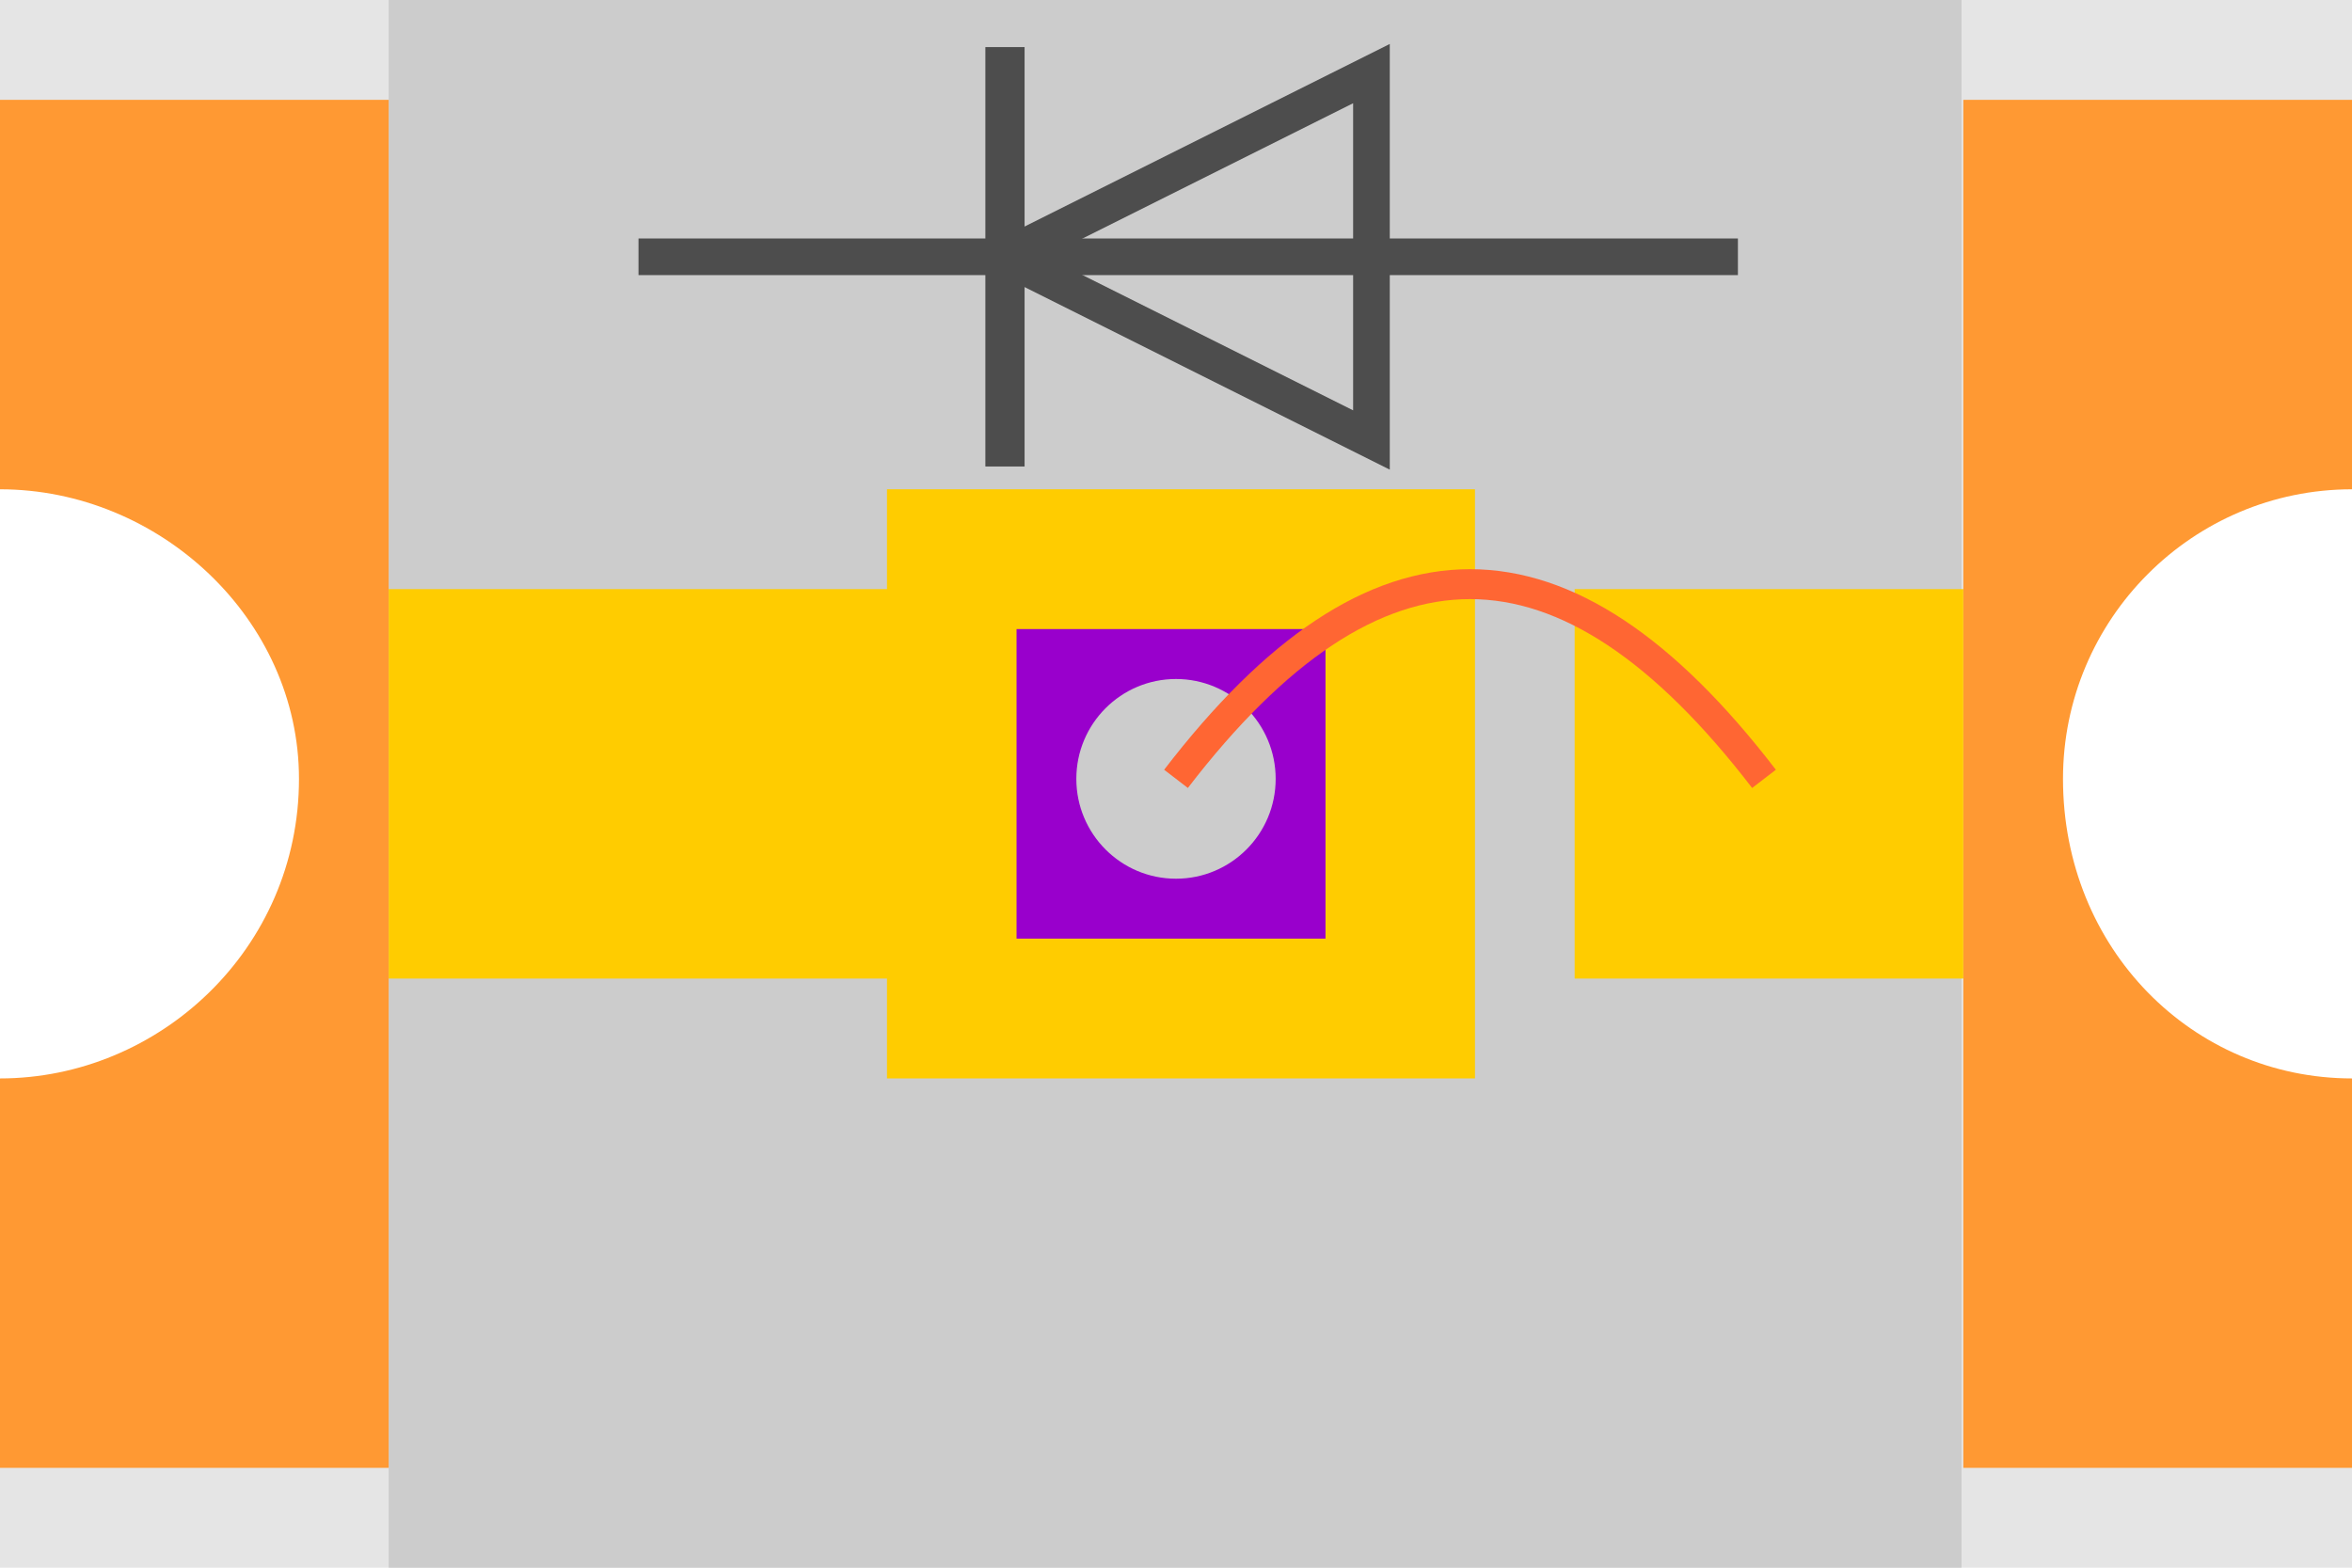
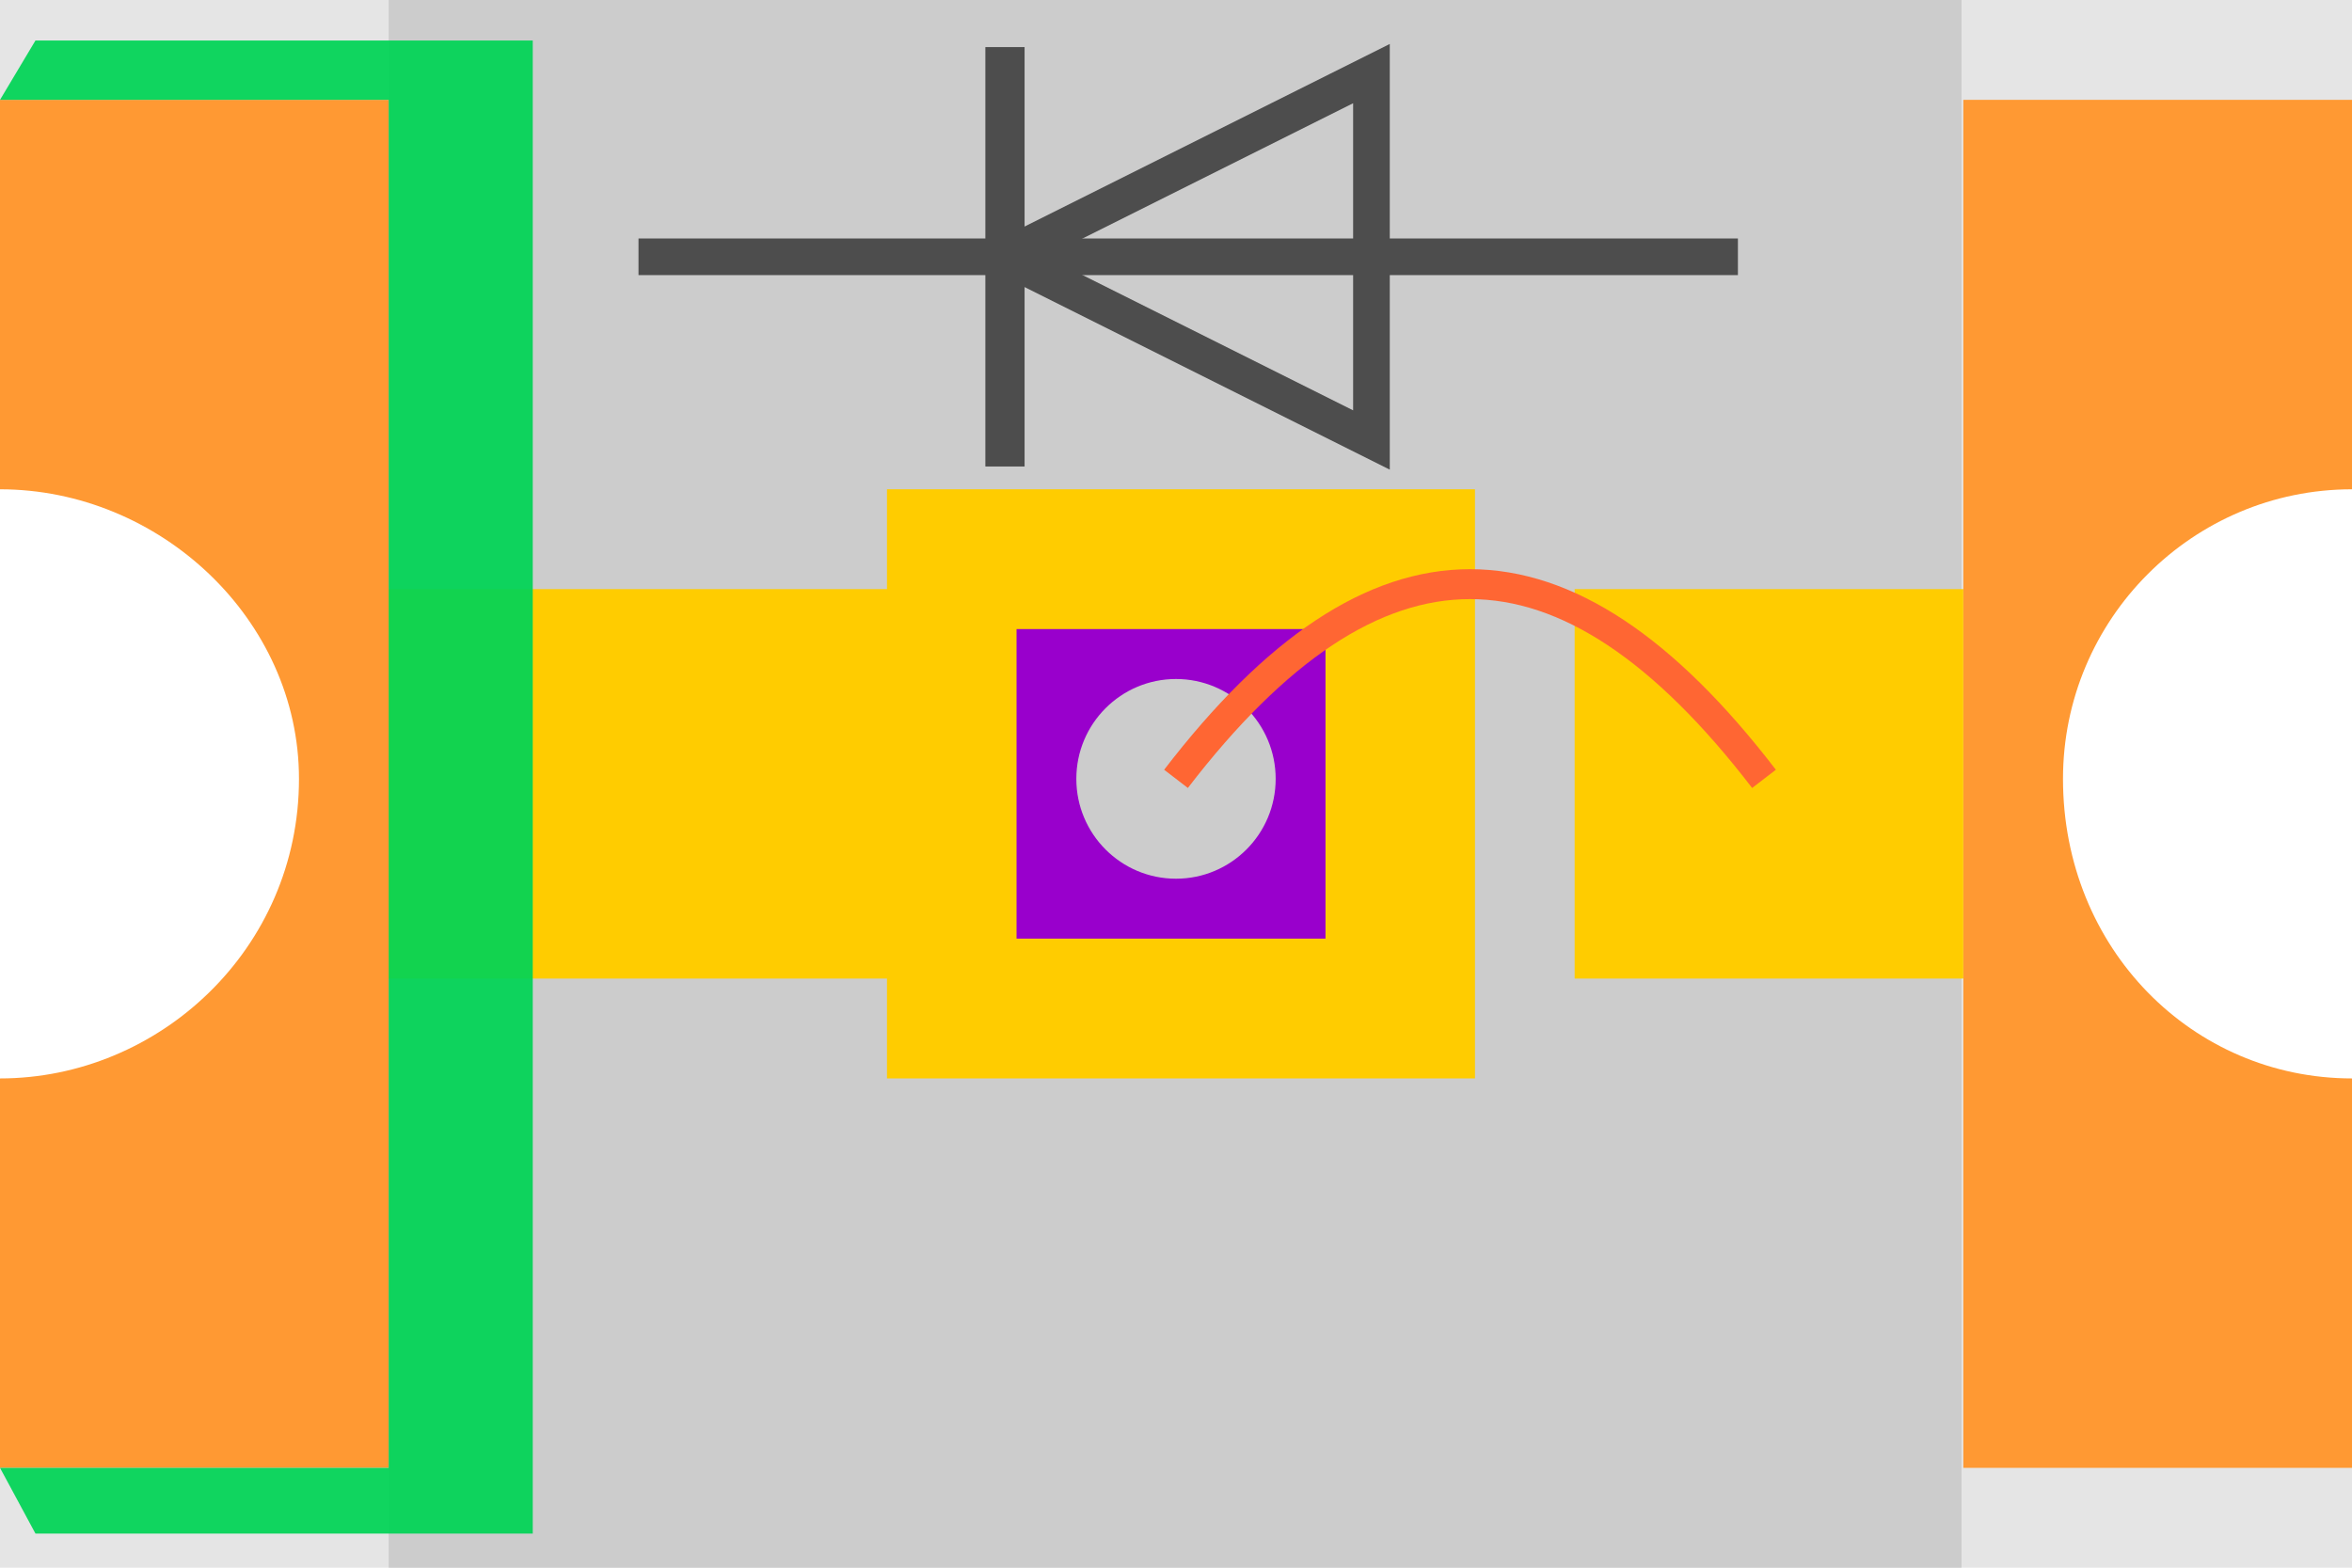
<svg xmlns="http://www.w3.org/2000/svg" xml:space="preserve" width="6mm" height="4mm" style="fill-rule:evenodd;image-rendering:optimizeQuality;shape-rendering:geometricPrecision;text-rendering:geometricPrecision" viewBox="0 0 236.228 157.468" version="1.1" id="svg25">
  <defs id="defs4">
    <style type="text/css" id="style2">
   
    .str0 {stroke:#FF6633;stroke-width:3}
    .fil5 {fill:none}
    .fil4 {fill:#9900CC}
    .fil1 {fill:#CCCCCC}
    .fil0 {fill:#E5E5E5}
    .fil2 {fill:#FF9933}
    .fil3 {fill:#FFCC00}
   
  </style>
  </defs>
  <path style="fill:#e5e5e5;stroke-width:1.002" id="path6" d="M -5.8e-6,-0.008 H 236.228 V 39.112 H 203.197 V 118.357 h 33.032 v 39.121 H -5.8e-6 V 118.357 H 33.032 V 39.112 H -5.8e-6 Z" class="fil0" />
  <rect style="fill:#cccccc;stroke-width:1.005" id="rect8" height="157.486" width="157.973" y="-0.008" x="39.038" class="fil1" />
  <path style="fill:#ff9933;stroke-width:1.002" id="path10" d="M 39.038,10.023 H -5.8e-6 v 39.121 c 16.015,0 30.029,13.04 30.029,29.09 0,17.053 -14.014,30.093 -30.029,30.093 V 147.446 H 39.038 c 0,-160.495 0,22.068 0,-137.424 z" class="fil2" />
  <path style="fill:#ff9933;stroke-width:1.002" id="path12" d="m 197.191,10.023 h 39.038 v 39.121 c -16.015,0 -29.028,13.04 -29.028,29.09 0,17.053 13.013,30.093 29.028,30.093 v 39.121 h -39.038 c 0,-76.235 0,-61.189 0,-137.424 z" class="fil2" />
  <path style="fill:#ffcc00;stroke-width:1.002" id="path14" d="M 148.143,49.143 H 89.086 V 59.174 H 39.038 V 98.295 h 50.048 v 10.031 h 59.057 z" class="fil3" />
  <rect style="fill:#9900cc;stroke-width:1.002" id="rect16" height="31.096" width="31.03" y="63.186" x="102.099" class="fil4" />
  <rect style="fill:#ffcc00;stroke-width:1.002" id="rect18" height="39.121" width="39.038" y="59.174" x="158.153" class="fil3" />
  <ellipse style="fill:#cccccc;stroke-width:1.002" id="circle20" cy="78.233" cx="118.114" class="fil1" rx="10.01" ry="10.031" />
  <path style="fill:none;stroke:#ff6633;stroke-width:3.006" id="path22" d="m 177.171,78.233 c -20.019,-26.08 -39.038,-26.08 -59.057,0" class="fil5 str0" />
  <path style="fill:none;fill-rule:evenodd;stroke:#4d4d4d;stroke-width:3.681;stroke-linecap:butt;stroke-linejoin:miter;stroke-miterlimit:4;stroke-dasharray:none;stroke-opacity:1;image-rendering:optimizeQuality;shape-rendering:geometricPrecision;text-rendering:geometricPrecision" d="M 64.13,25.788 H 174.55" id="path4545" />
  <path style="fill:none;fill-rule:evenodd;stroke:#4d4d4d;stroke-width:3.938;stroke-linecap:butt;stroke-linejoin:miter;stroke-miterlimit:4;stroke-dasharray:none;stroke-opacity:1;image-rendering:optimizeQuality;shape-rendering:geometricPrecision;text-rendering:geometricPrecision" d="M 100.937,4.722 V 46.854" id="path819" />
  <path style="fill:none;fill-rule:evenodd;stroke:#4d4d4d;stroke-width:3.681;stroke-linecap:butt;stroke-linejoin:miter;stroke-miterlimit:4;stroke-dasharray:none;stroke-opacity:1;image-rendering:optimizeQuality;shape-rendering:geometricPrecision;text-rendering:geometricPrecision" d="M 100.937,25.788 137.744,7.385 V 44.191 l -36.807,-18.403" id="path821" />
+   <path style="opacity:1;fill:#00d455;fill-opacity:0.929;stroke:none;stroke-width:28.568;stroke-linecap:round;stroke-linejoin:miter;stroke-miterlimit:4;stroke-dasharray:none" d="M 3.561,4.06 -5.8e-6,10.023 l 39.038,0 V 147.446 H -5.8e-6 l 3.561,6.603 H 53.509 V 4.06 Z" id="rect4527" />
</svg>
